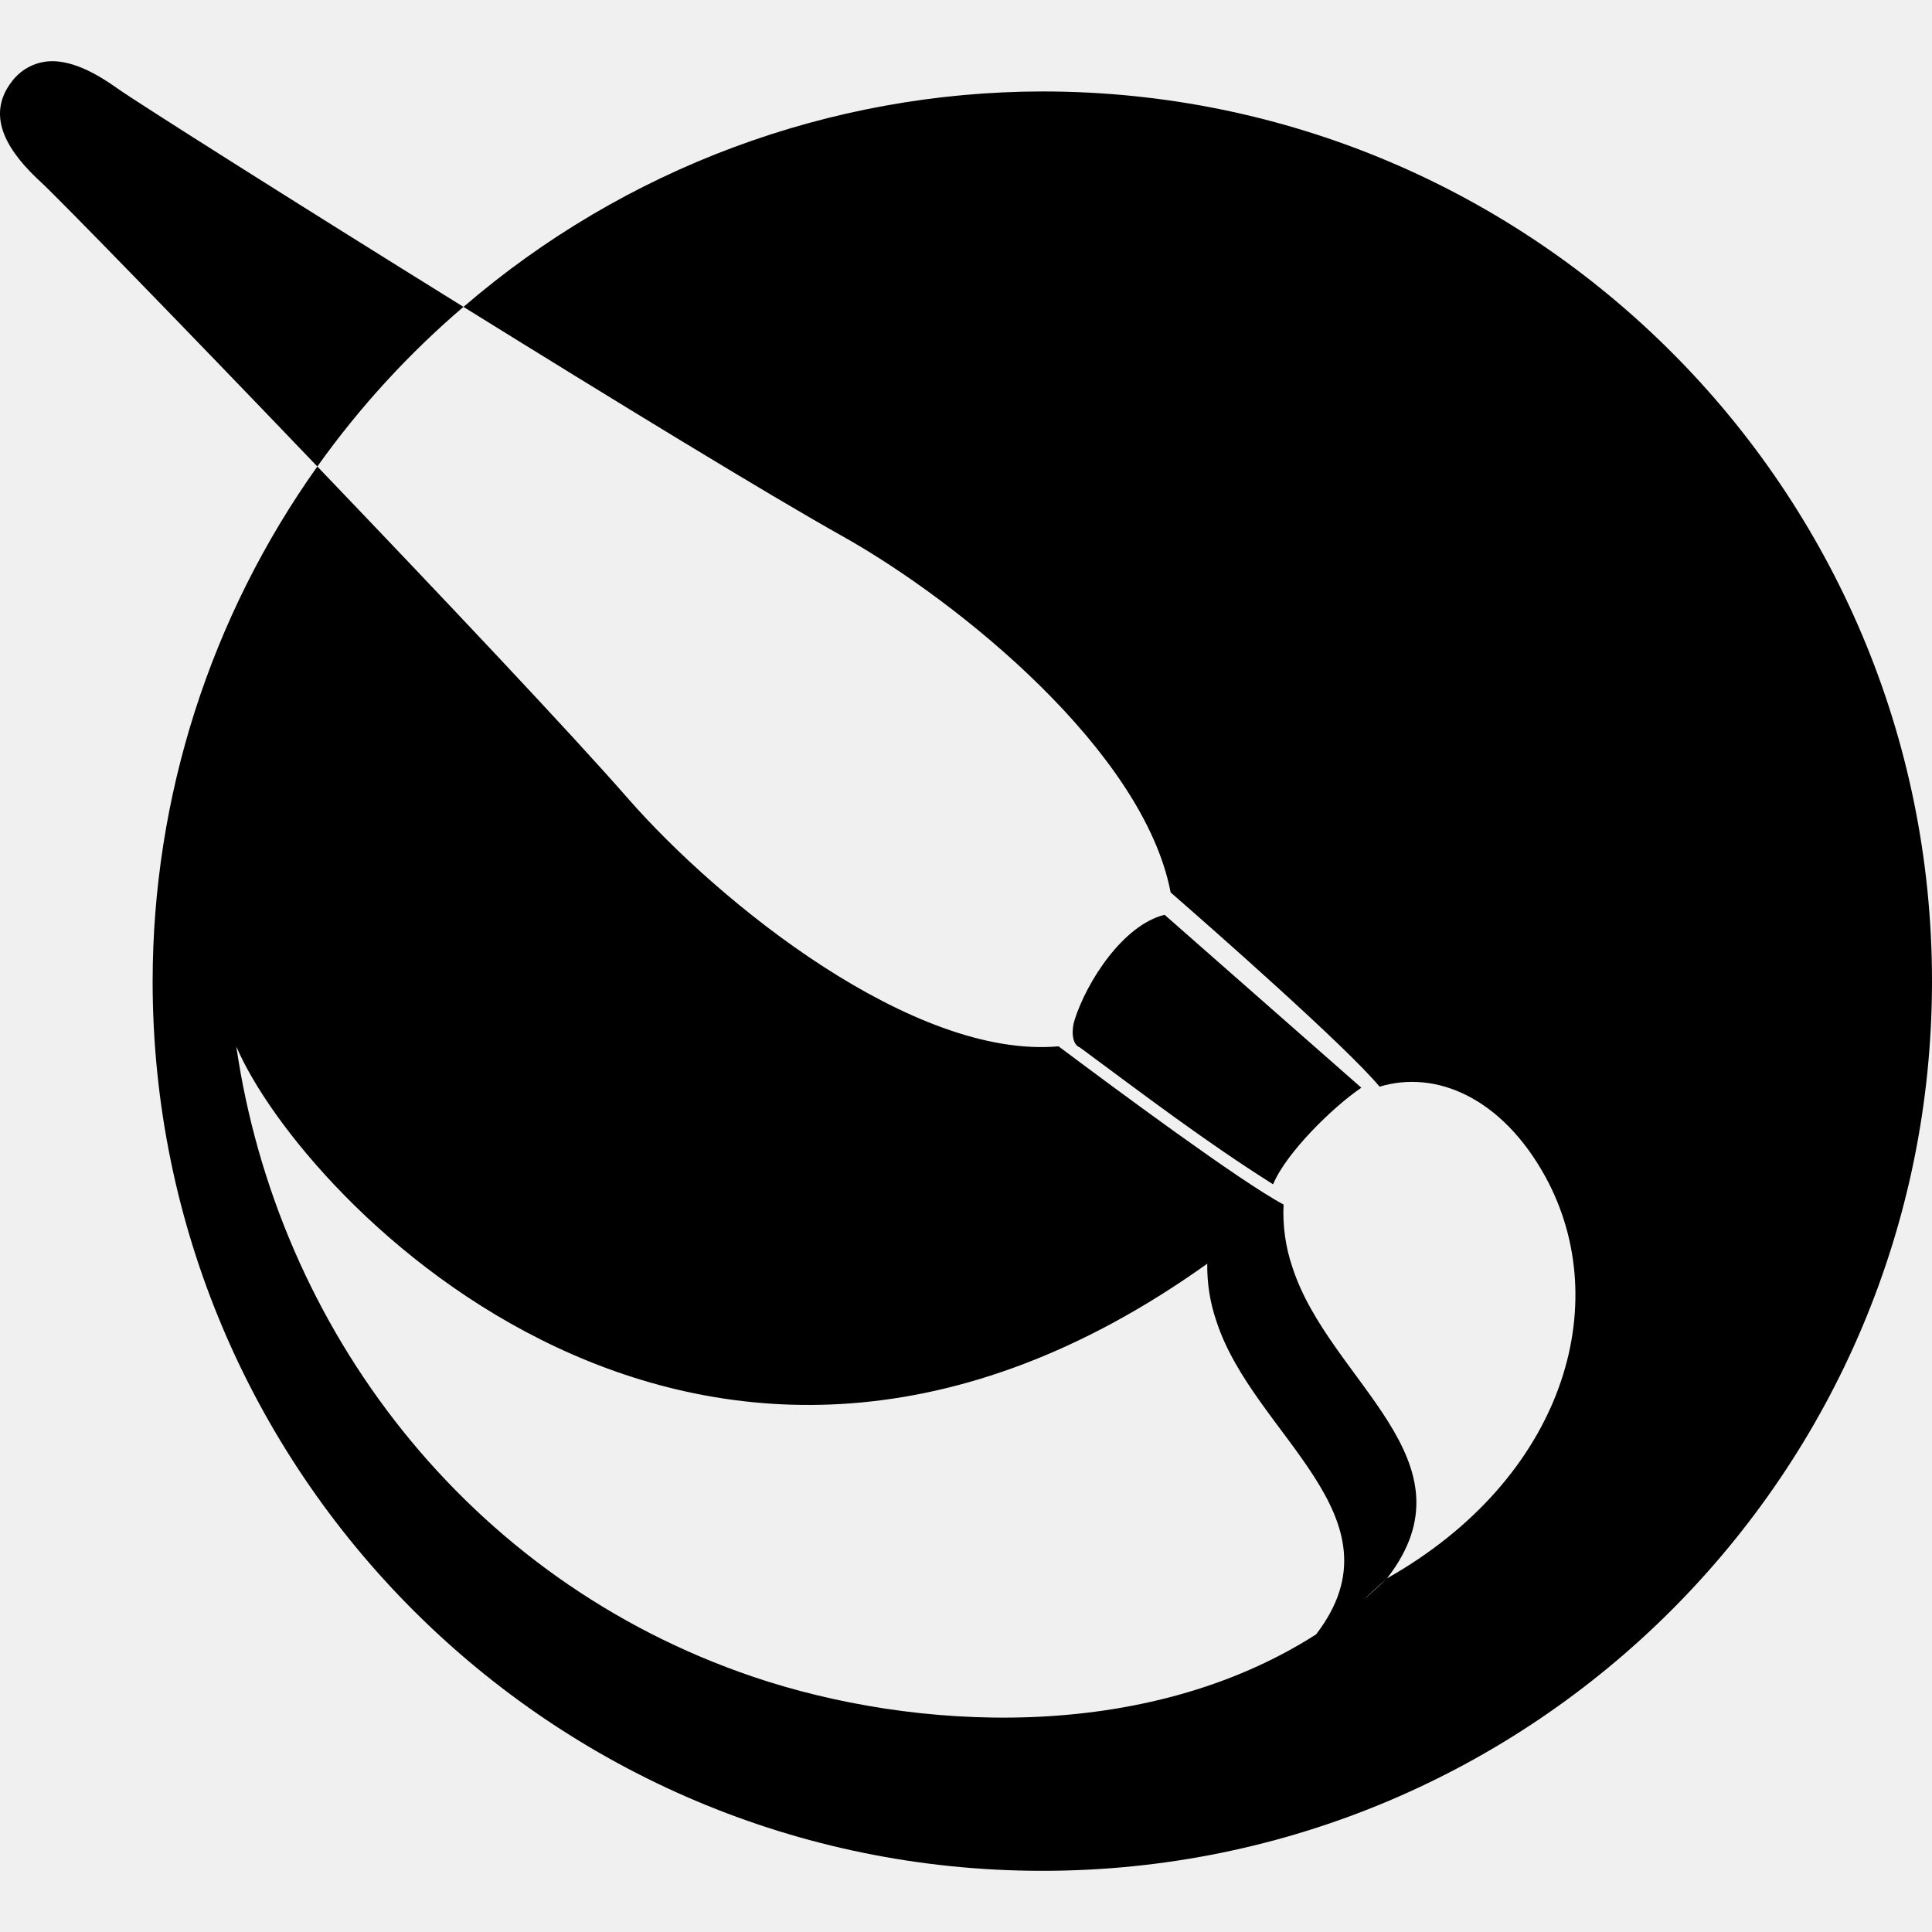
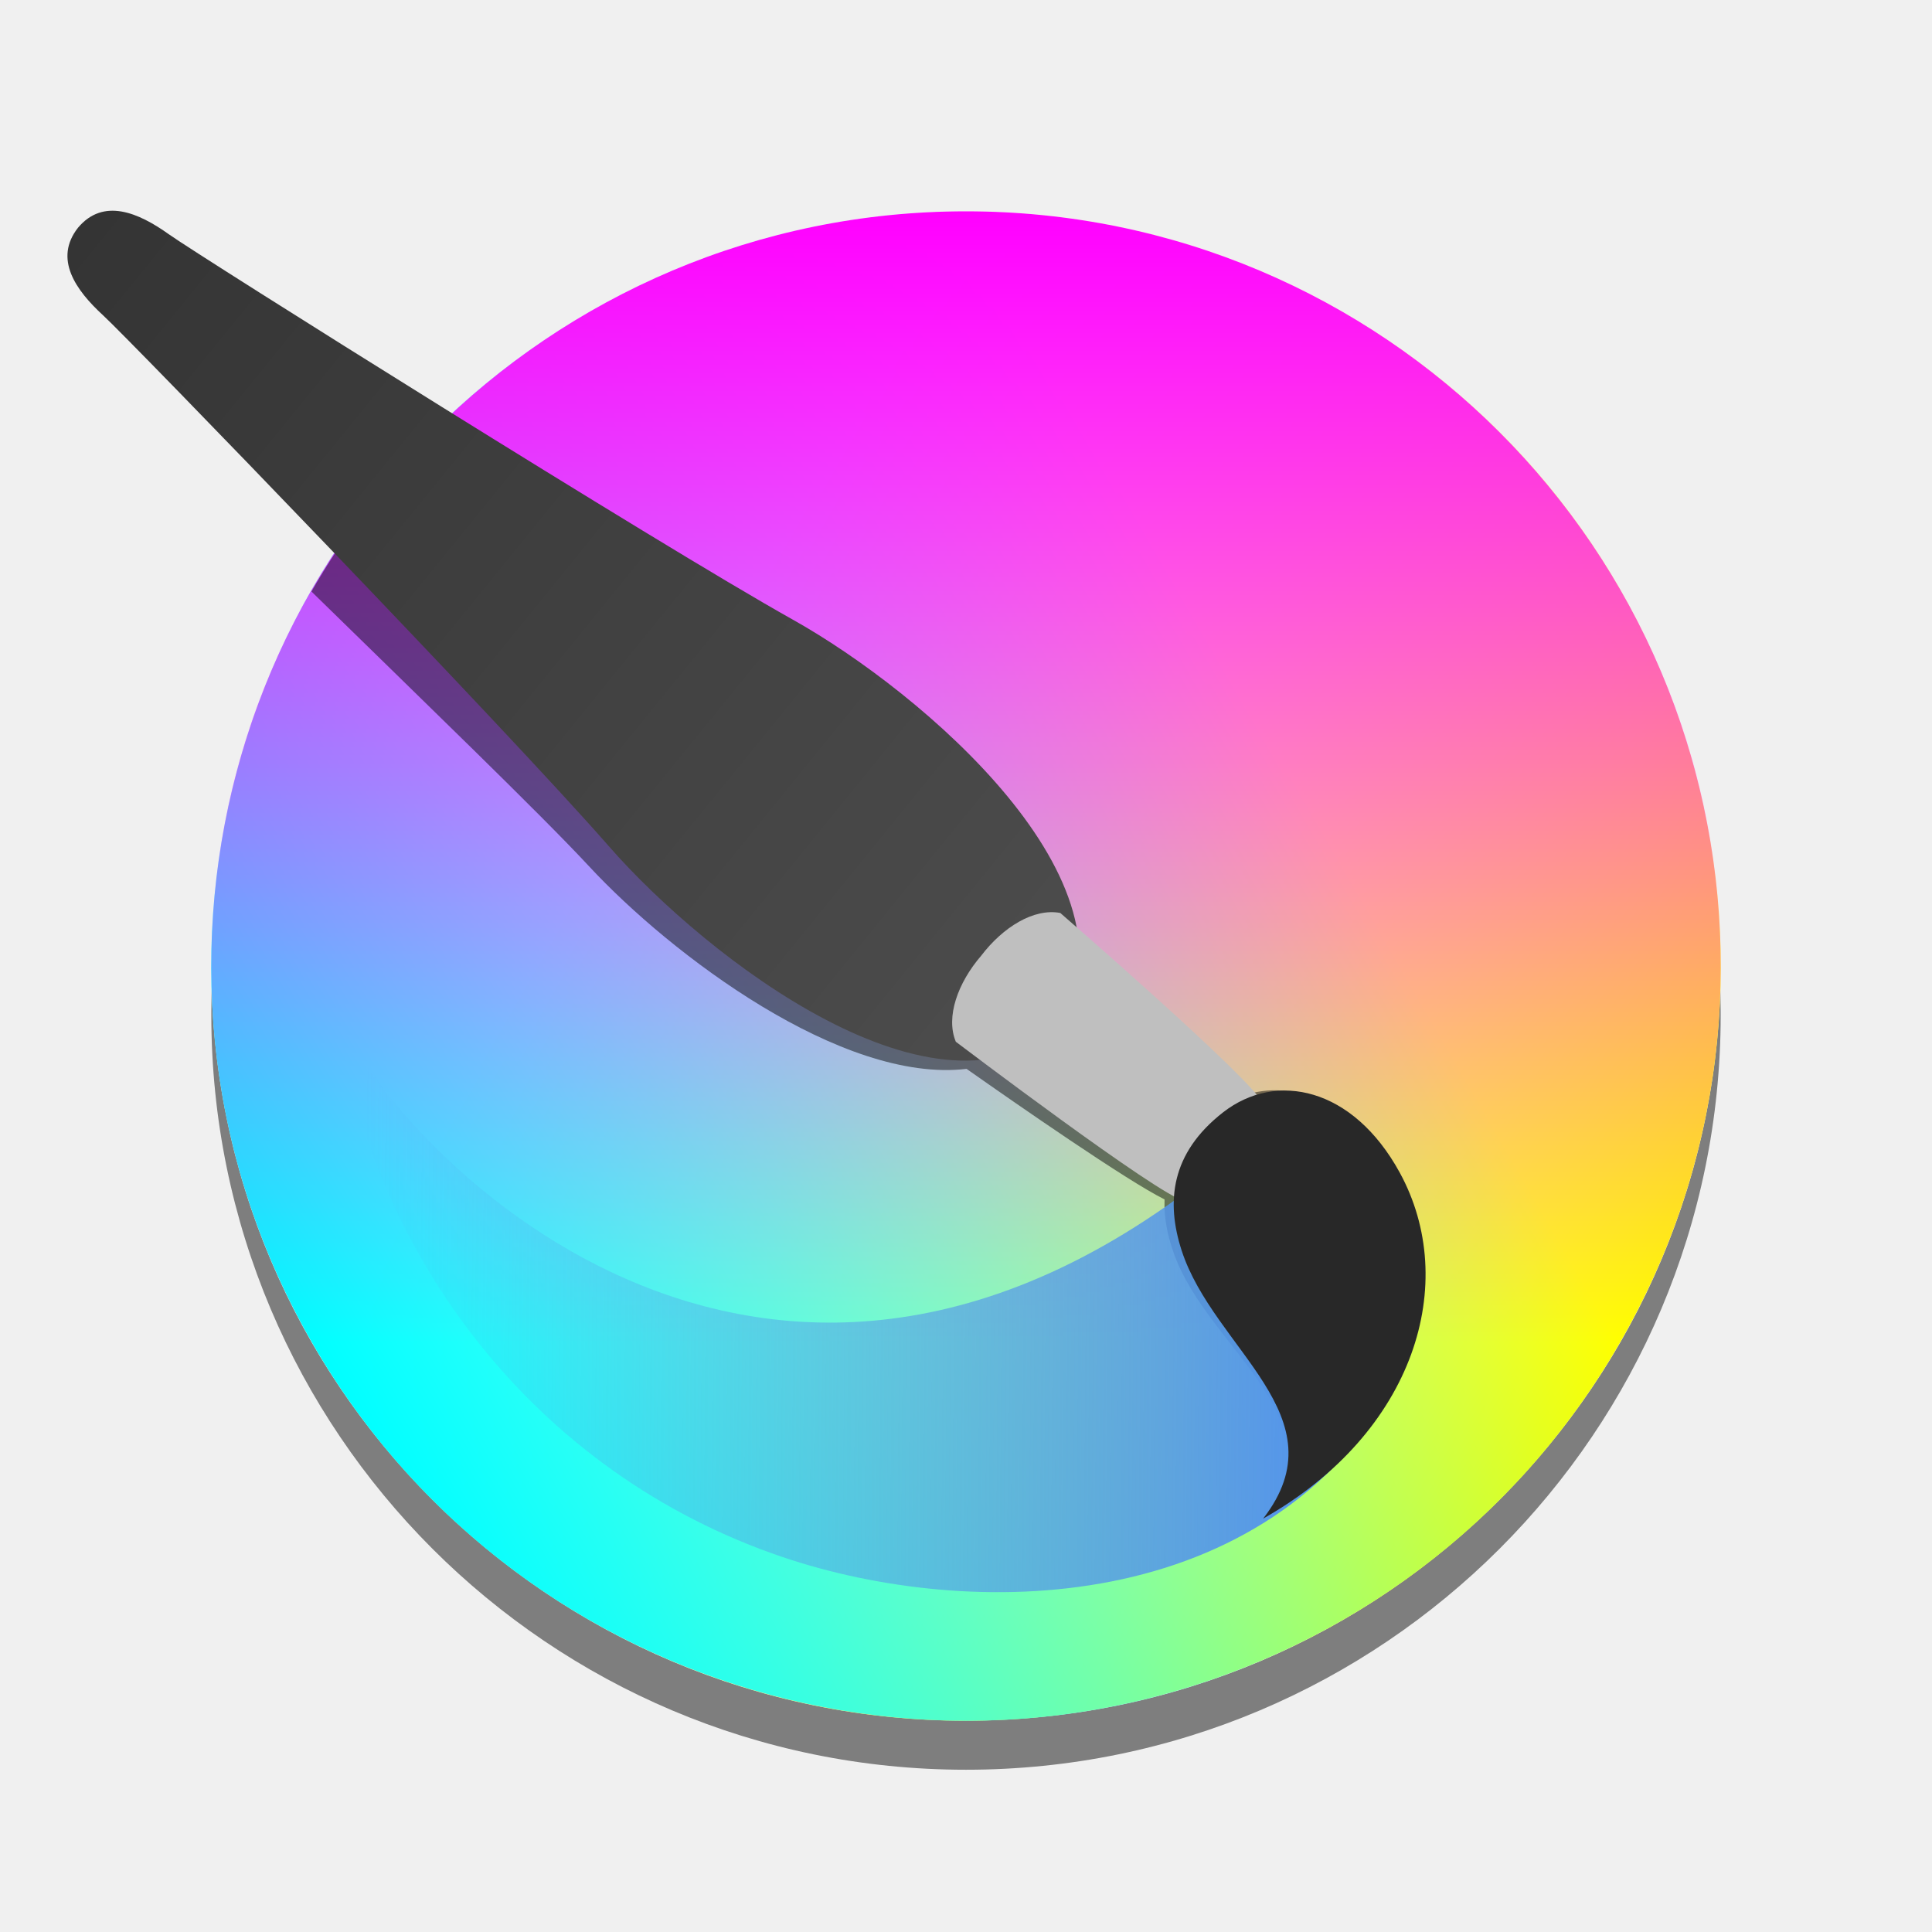
- <svg xmlns="http://www.w3.org/2000/svg" viewBox="0 0 24 24" width="24" height="24">
-   <path fill="currentColor" d="M.652.76a.63.63 0 0 0-.5.246c-.352.448-.035.898.362 1.262c.206.189 1.77 1.794 3.428 3.527a11 11 0 0 1 1.815-1.983C3.667 2.515 1.694 1.266 1.461 1.1C1.201.914.917.762.652.76m5.105 3.052c1.848 1.148 3.786 2.332 4.693 2.84c1.469.821 3.758 2.684 4.092 4.434c.535.466 2.182 1.916 2.596 2.413c.698-.211 1.518.133 2.06 1.12c.866 1.583.227 3.747-1.968 4.988a5 5 0 0 1-.296.267l.296-.267c1.14-1.468-.714-2.44-1.175-3.864a2.1 2.1 0 0 1-.11-.78c-.533-.282-2.11-1.452-2.795-1.965c-1.801.16-4.207-1.773-5.35-3.08c-.7-.802-2.32-2.517-3.858-4.123a11.05 11.05 0 0 0-2.046 6.393A11.052 11.052 0 1 0 12.948 1.136c-2.64.004-5.19.954-7.19 2.676zm8.71 7.552c-.515.126-.968.831-1.118 1.306c-.038.115-.04.303.066.342c.802.592 1.556 1.168 2.4 1.7c.162-.393.746-.963 1.096-1.2zm-11.53 1.639c.812 1.898 5.798 7.17 12.06 2.695a2.1 2.1 0 0 0 .114.715c.46 1.42 2.36 2.427 1.238 3.89c-2.135 1.364-5 1.201-6.989.528c-3.558-1.204-5.914-4.332-6.424-7.828zm13.782.7l-.065.049q-.006.006-.011.008q.005-.006.01-.008c.024-.015.044-.034.066-.048z" />
+ <svg xmlns="http://www.w3.org/2000/svg" width="24" height="24" viewBox="0 0 1024 1024" enable-background="new" version="1.1">
+   <defs>
+     <linearGradient id="linearGradient1403" x1="1142.588" x2="1280.895" y1="62.713" y2="200.874" gradientTransform="rotate(-5.888766 1223.265 99.83401)" gradientUnits="userSpaceOnUse">
+       <stop stop-color="#343434" offset="0" />
+       <stop stop-color="#4d4d4d" offset="1" />
+     </linearGradient>
+     <linearGradient id="linearGradient1405" x1="1327.594" x2="1324.91" y1="230.862" y2="89.862" gradientTransform="matrix(.0111212 .9999382 .9999382 -.0111212 1077.89 -1093.522)" gradientUnits="userSpaceOnUse">
+       <stop stop-color="#5596ea" offset="0" />
+       <stop stop-color="#5596ea" stop-opacity="0" offset="1" />
+     </linearGradient>
+     <clipPath id="clipPath839-4">
+       <circle cx="532" cy="538" r="400" fill-opacity=".475" />
+     </clipPath>
+     <linearGradient id="linearGradient1351" x1="112" x2="711.864" y1="512" y2="512" gradientTransform="translate(-1211.405 -699.405)" gradientUnits="userSpaceOnUse">
+       <stop stop-color="#ff0" offset="0" />
+       <stop stop-color="#ff0" stop-opacity="0" offset="1" />
+     </linearGradient>
+     <linearGradient id="linearGradient1353" x1="112" x2="711.864" y1="512" y2="512" gradientTransform="translate(-324.595 187.405)" gradientUnits="userSpaceOnUse">
+       <stop stop-color="#0ff" offset="0" />
+       <stop stop-color="#0ff" stop-opacity="0" offset="1" />
+     </linearGradient>
+     <linearGradient id="linearGradient1355" x1="112" x2="711.864" y1="512" y2="512" gradientTransform="translate(0,-1024)" gradientUnits="userSpaceOnUse">
+       <stop stop-color="#f0f" offset="0" />
+       <stop stop-color="#f0f" stop-opacity="0" offset="1" />
+     </linearGradient>
+   </defs>
+   <g>
+     <circle transform="translate(-20.00001)" cx="532" cy="532" r="406.5" clip-path="url(#clipPath839-4)" fill-opacity=".475" />
+     <g>
+       <circle cx="512" cy="512" r="400" fill="#fff" />
+       <circle transform="rotate(210)" cx="-699.405" cy="-187.405" r="400" fill="url(#linearGradient1351)" />
+       <circle transform="rotate(-30)" cx="187.405" cy="699.405" r="400" fill="url(#linearGradient1353)" />
+       <circle transform="rotate(90)" cx="512" cy="-512" r="400" fill="url(#linearGradient1355)" />
+     </g>
+     <path d="m224.746 234.256a400 400 0 0 0-59.668 79.27c58.488 57.233 121.469 117.972 147.15 145.647 43.449 46.822 134.023 115.223 200.072 107.35 26.082 18.344 85.181 59.443 104.938 69.188-0.387 9.444 1.503 19.02 4.9 28.527 18.522 51.842 87.764 85.519 47.459 140.772 79.34-48.078 100.442-128.312 66.824-185.541-20.992-35.735-51.532-47.466-76.955-38.924-15.225-17.219-75.788-67.511-98.086-85.867-14.218-63.939-100.445-129.892-155.373-158.498-33.57-17.483-110.359-60.679-181.262-101.922z" fill-opacity=".475" />
+     <g transform="matrix(3.50294 0 0 3.50294 -3949.233 -128.6456)">
+       <path d="m1287.872 191.771c-18.296 17.072-53.495-10.008-68.353-27.015-15.281-17.492-72.34-76.49-76.511-80.316-4.17-3.826-7.492-8.551-3.804-13.253 3.839-4.578 9.148-2.304 13.752 0.987 4.605 3.291 74.107 46.947 94.377 58.29 19.707 11.028 53.468 39.881 40.539 61.306z" fill="url(#linearGradient1403)" />
+       <path d="m1317.223 208.618c-71.406 63.701-129.81 2.651-138.859-18.497 5.351 36.707 30.086 69.556 67.453 82.198 28.221 9.547 73.254 9.326 93.443-27.047z" fill="url(#linearGradient1405)" />
+       <path d="m1316.928 214.613c-5.833 2.671-5.202 4.602-10.381 3.769-3.572-0.575-34.517-24.031-34.517-24.031-1.569-3.764 0.313-8.939 3.847-13.034 3.278-4.303 7.953-7.212 11.96-6.454 0 0 29.338 25.438 30.637 28.815 1.884 4.896-0.136 4.677-1.546 10.936z" fill="#bfbfbf" />
+       <path d="m1318.529 266.502c23.052-13.039 29.761-35.752 20.659-52.37-7.073-12.914-18.687-15.355-26.709-9.111-7.958 6.194-8.659 13.576-6.285 20.906 4.841 14.952 24.31 25.155 12.335 40.575z" fill="#282828" />
+     </g>
+   </g>
</svg>
